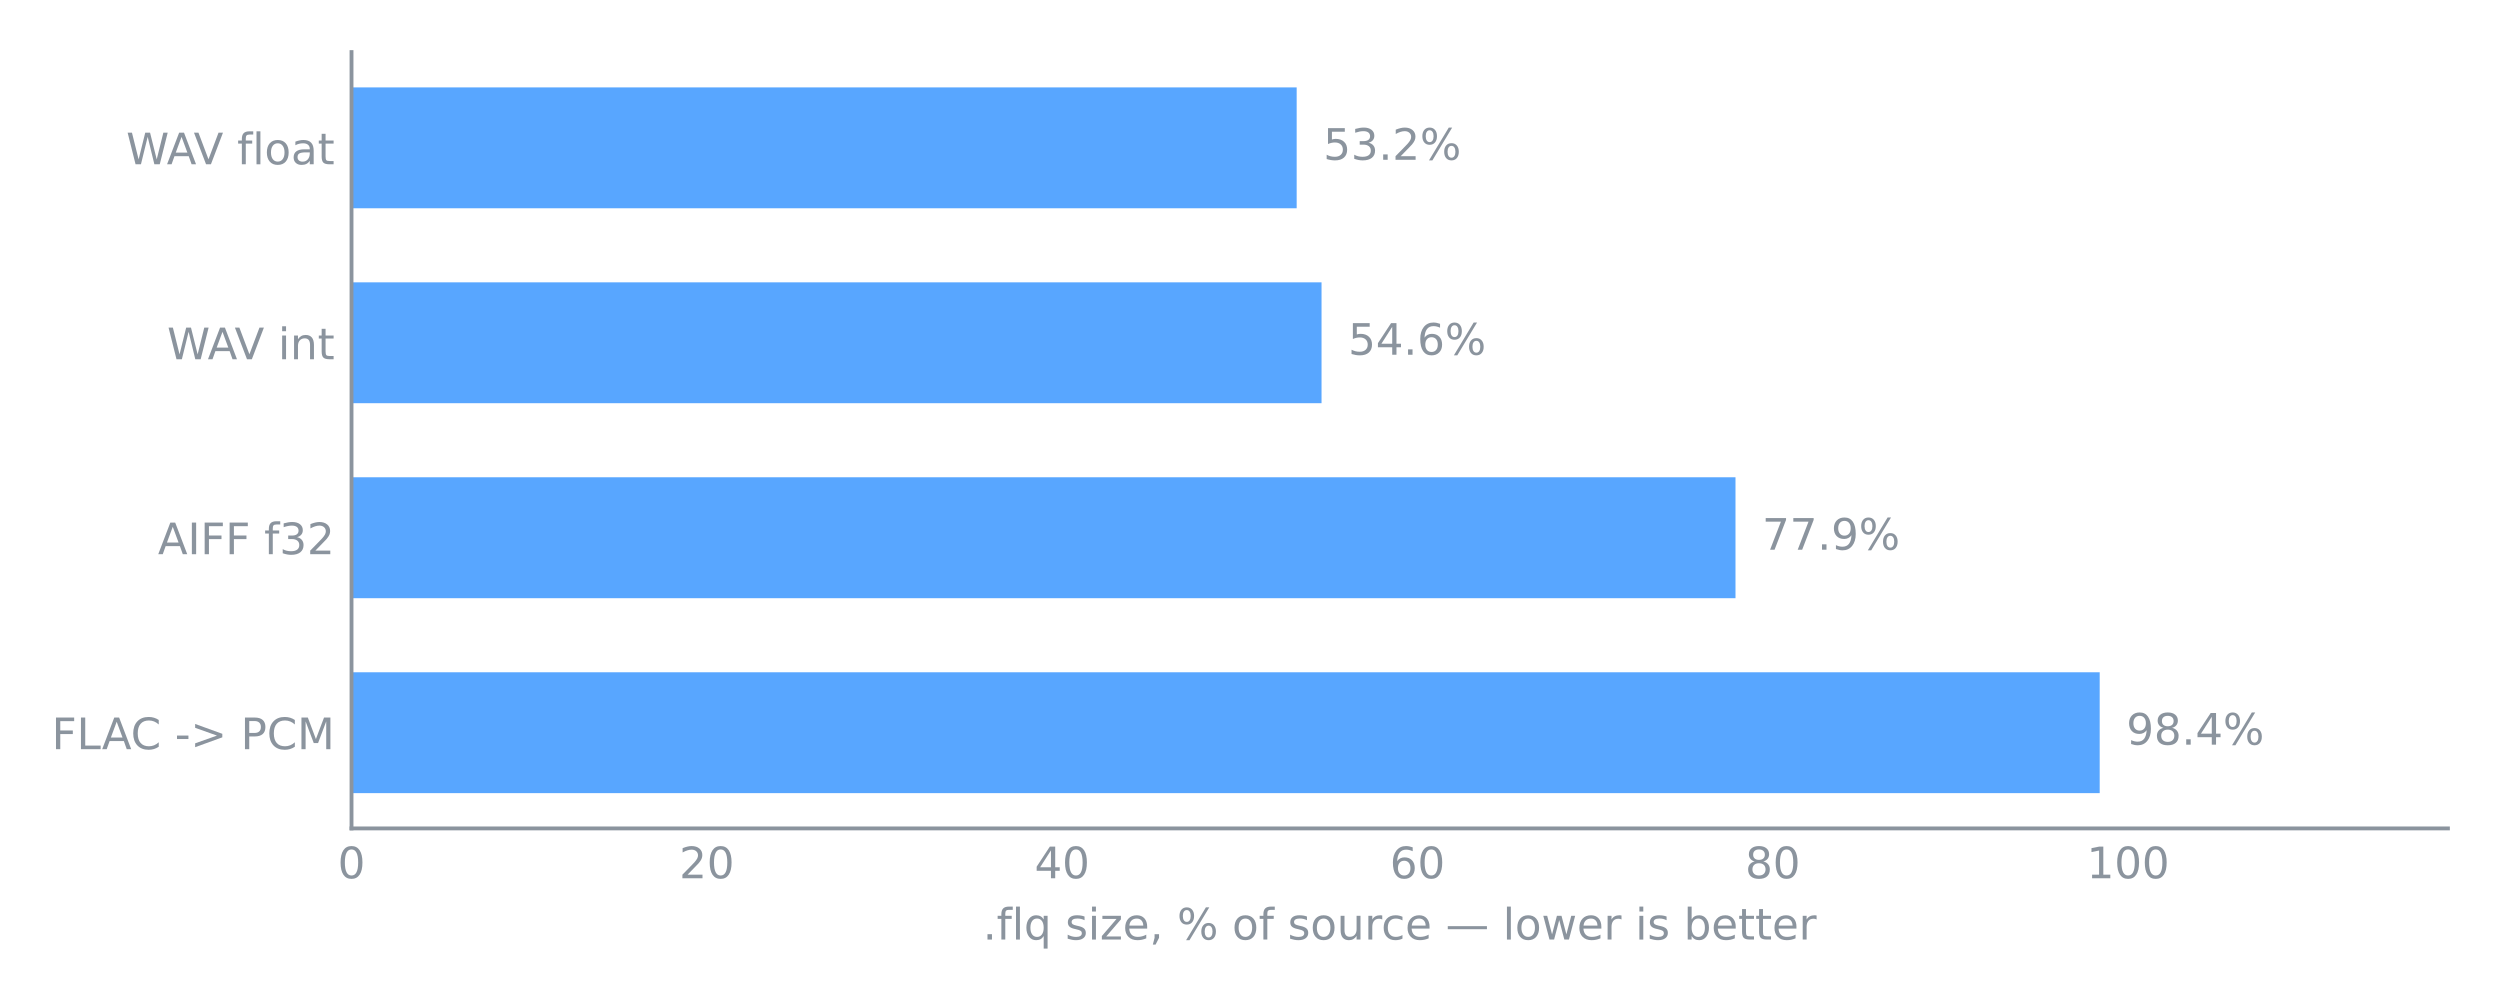
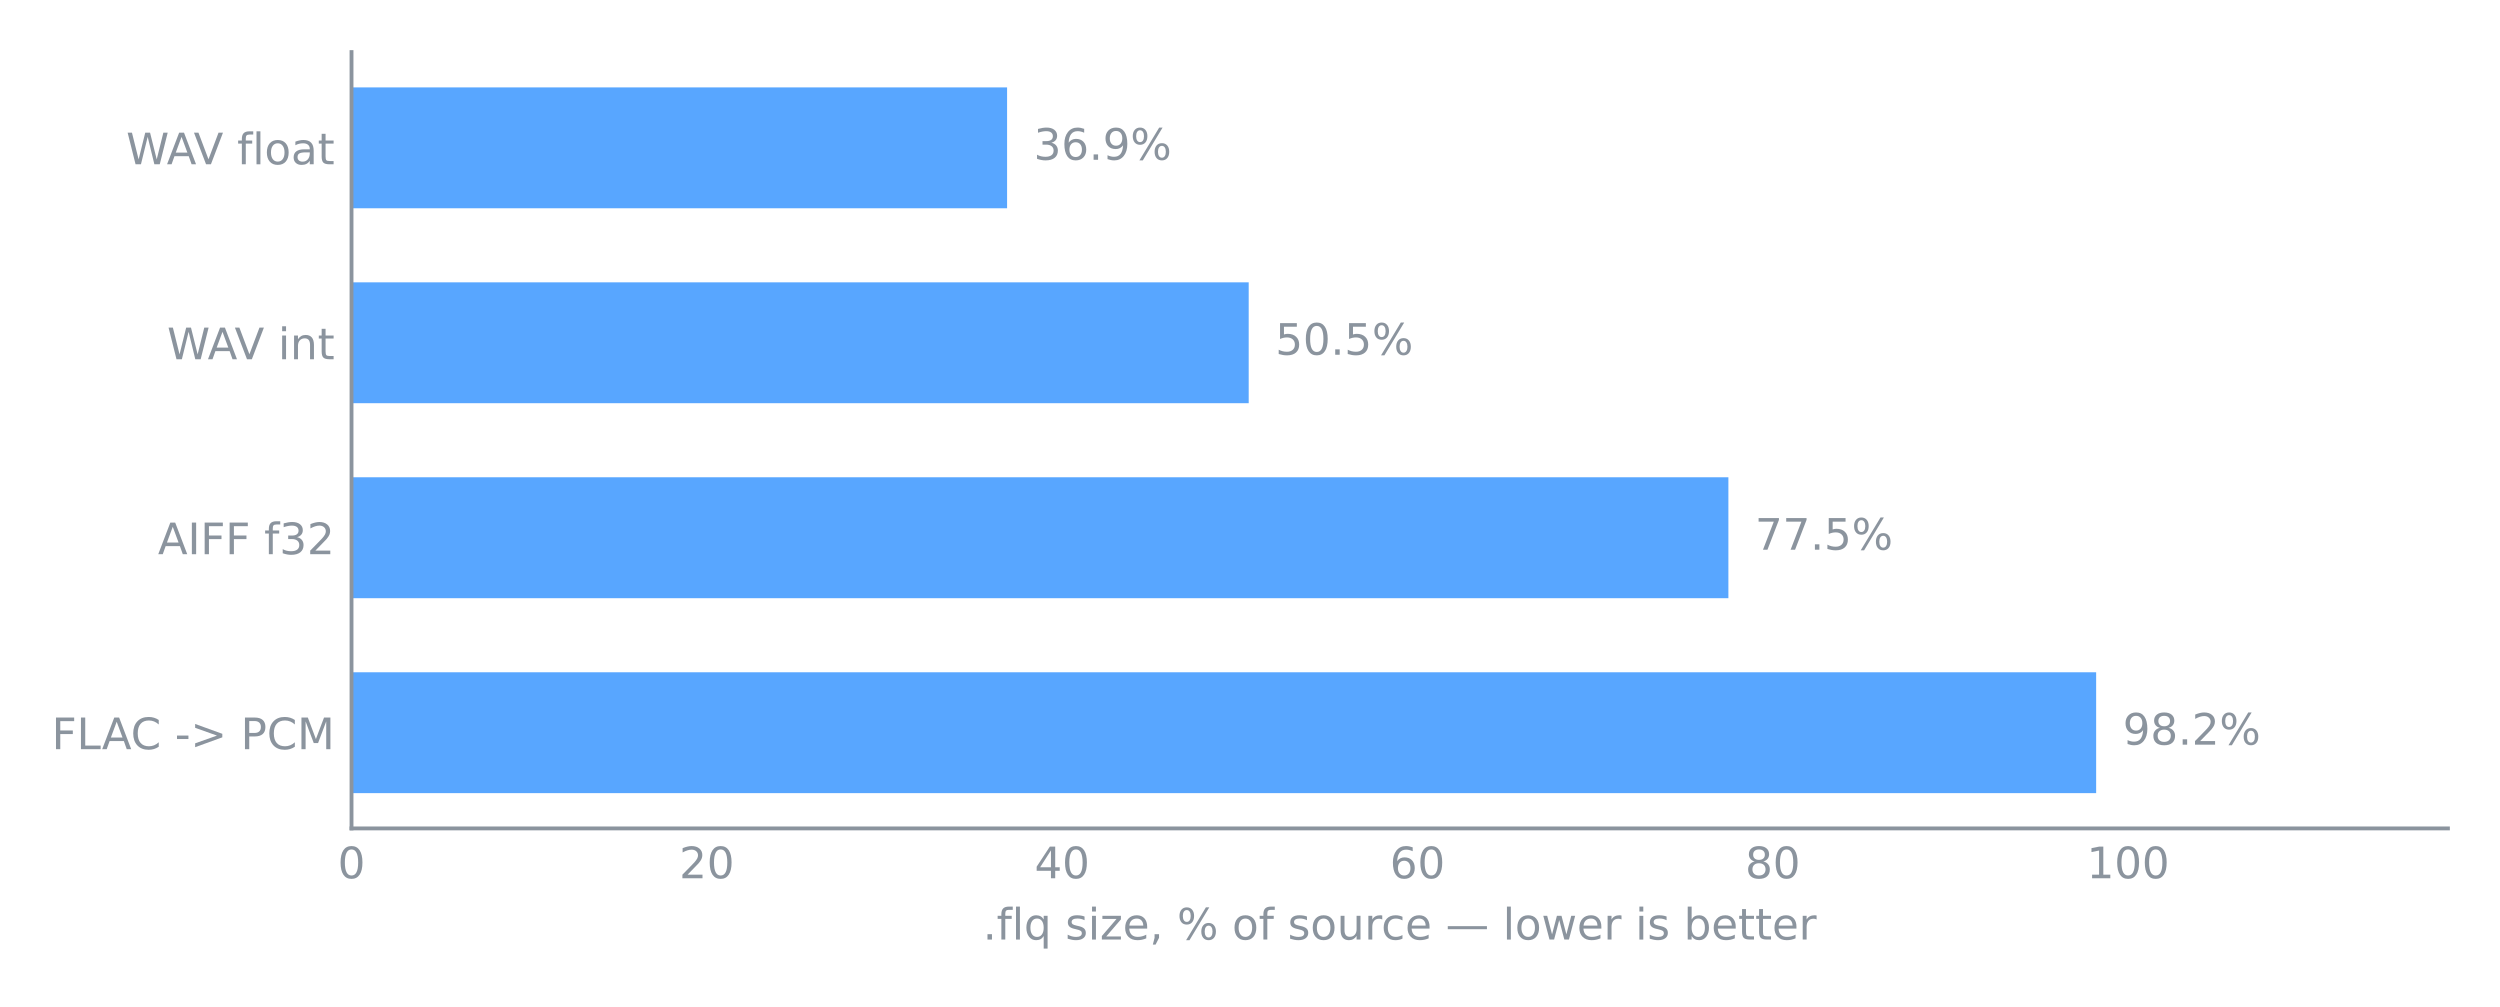
<svg xmlns="http://www.w3.org/2000/svg" xmlns:xlink="http://www.w3.org/1999/xlink" width="518.4pt" height="208.8pt" viewBox="0 0 518.4 208.8" version="1.1">
  <defs>
    <style type="text/css">*{stroke-linejoin: round; stroke-linecap: butt}</style>
  </defs>
  <g id="figure_1">
    <g id="patch_1">
      <path d="M 0 208.8  L 518.4 208.8  L 518.4 0  L 0 0  L 0 208.8  z " style="fill: none; opacity: 0" />
    </g>
    <g id="axes_1">
      <g id="patch_2">
        <path d="M 72.89 171.78  L 507.6 171.78  L 507.6 10.8  L 72.89 10.8  L 72.89 171.78  z " style="fill: none" />
      </g>
      <g id="patch_3">
-         <path d="M 72.89 164.463  L 435.394 164.463  L 435.394 139.398  L 72.89 139.398  z " clip-path="url(#p60b05f3a0f)" style="fill: #58a6ff" />
+         <path d="M 72.89 164.463  L 434.657 164.463  L 434.657 139.398  L 72.89 139.398  z " clip-path="url(#p7e14971dd2)" style="fill: #58a6ff" />
      </g>
      <g id="patch_4">
-         <path d="M 72.89 124.036  L 359.872 124.036  L 359.872 98.971  L 72.89 98.971  z " clip-path="url(#p60b05f3a0f)" style="fill: #58a6ff" />
+         <path d="M 72.89 124.036  L 358.399 124.036  L 358.399 98.971  L 72.89 98.971  z " clip-path="url(#p7e14971dd2)" style="fill: #58a6ff" />
      </g>
      <g id="patch_5">
-         <path d="M 72.89 83.609  L 274.035 83.609  L 274.035 58.544  L 72.89 58.544  z " clip-path="url(#p60b05f3a0f)" style="fill: #58a6ff" />
+         <path d="M 72.89 83.609  L 258.931 83.609  L 258.931 58.544  L 72.89 58.544  z " clip-path="url(#p7e14971dd2)" style="fill: #58a6ff" />
      </g>
      <g id="patch_6">
-         <path d="M 72.89 43.182  L 268.878 43.182  L 268.878 18.117  L 72.89 18.117  z " clip-path="url(#p60b05f3a0f)" style="fill: #58a6ff" />
+         <path d="M 72.89 43.182  L 208.829 43.182  L 208.829 18.117  L 72.89 18.117  z " clip-path="url(#p7e14971dd2)" style="fill: #58a6ff" />
      </g>
      <g id="matplotlib.axis_1">
        <g id="xtick_1">
          <g id="line2d_1" />
          <g id="text_1">
            <g style="fill: #8b949e" transform="translate(70.02688 182.1186) scale(0.09 -0.09)">
              <defs>
                <path id="DejaVuSans-30" d="M 2034 4250  Q 1547 4250 1301 3770  Q 1056 3291 1056 2328  Q 1056 1369 1301 889  Q 1547 409 2034 409  Q 2525 409 2770 889  Q 3016 1369 3016 2328  Q 3016 3291 2770 3770  Q 2525 4250 2034 4250  z M 2034 4750  Q 2819 4750 3233 4129  Q 3647 3509 3647 2328  Q 3647 1150 3233 529  Q 2819 -91 2034 -91  Q 1250 -91 836 529  Q 422 1150 422 2328  Q 422 3509 836 4129  Q 1250 4750 2034 4750  z " transform="scale(0.015625)" />
              </defs>
              <use xlink:href="#DejaVuSans-30" />
            </g>
          </g>
        </g>
        <g id="xtick_2">
          <g id="line2d_2" />
          <g id="text_2">
            <g style="fill: #8b949e" transform="translate(140.8434 182.1186) scale(0.09 -0.09)">
              <defs>
                <path id="DejaVuSans-32" d="M 1228 531  L 3431 531  L 3431 0  L 469 0  L 469 531  Q 828 903 1448 1529  Q 2069 2156 2228 2338  Q 2531 2678 2651 2914  Q 2772 3150 2772 3378  Q 2772 3750 2511 3984  Q 2250 4219 1831 4219  Q 1534 4219 1204 4116  Q 875 4013 500 3803  L 500 4441  Q 881 4594 1212 4672  Q 1544 4750 1819 4750  Q 2544 4750 2975 4387  Q 3406 4025 3406 3419  Q 3406 3131 3298 2873  Q 3191 2616 2906 2266  Q 2828 2175 2409 1742  Q 1991 1309 1228 531  z " transform="scale(0.015625)" />
              </defs>
              <use xlink:href="#DejaVuSans-32" />
              <use xlink:href="#DejaVuSans-30" transform="translate(63.62305 0)" />
            </g>
          </g>
        </g>
        <g id="xtick_3">
          <g id="line2d_3" />
          <g id="text_3">
            <g style="fill: #8b949e" transform="translate(214.5231 182.1186) scale(0.09 -0.09)">
              <defs>
                <path id="DejaVuSans-34" d="M 2419 4116  L 825 1625  L 2419 1625  L 2419 4116  z M 2253 4666  L 3047 4666  L 3047 1625  L 3713 1625  L 3713 1100  L 3047 1100  L 3047 0  L 2419 0  L 2419 1100  L 313 1100  L 313 1709  L 2253 4666  z " transform="scale(0.015625)" />
              </defs>
              <use xlink:href="#DejaVuSans-34" />
              <use xlink:href="#DejaVuSans-30" transform="translate(63.62305 0)" />
            </g>
          </g>
        </g>
        <g id="xtick_4">
          <g id="line2d_4" />
          <g id="text_4">
            <g style="fill: #8b949e" transform="translate(288.2027 182.1186) scale(0.09 -0.09)">
              <defs>
                <path id="DejaVuSans-36" d="M 2113 2584  Q 1688 2584 1439 2293  Q 1191 2003 1191 1497  Q 1191 994 1439 701  Q 1688 409 2113 409  Q 2538 409 2786 701  Q 3034 994 3034 1497  Q 3034 2003 2786 2293  Q 2538 2584 2113 2584  z M 3366 4563  L 3366 3988  Q 3128 4100 2886 4159  Q 2644 4219 2406 4219  Q 1781 4219 1451 3797  Q 1122 3375 1075 2522  Q 1259 2794 1537 2939  Q 1816 3084 2150 3084  Q 2853 3084 3261 2657  Q 3669 2231 3669 1497  Q 3669 778 3244 343  Q 2819 -91 2113 -91  Q 1303 -91 875 529  Q 447 1150 447 2328  Q 447 3434 972 4092  Q 1497 4750 2381 4750  Q 2619 4750 2861 4703  Q 3103 4656 3366 4563  z " transform="scale(0.015625)" />
              </defs>
              <use xlink:href="#DejaVuSans-36" />
              <use xlink:href="#DejaVuSans-30" transform="translate(63.62305 0)" />
            </g>
          </g>
        </g>
        <g id="xtick_5">
          <g id="line2d_5" />
          <g id="text_5">
            <g style="fill: #8b949e" transform="translate(361.8824 182.1186) scale(0.09 -0.09)">
              <defs>
                <path id="DejaVuSans-38" d="M 2034 2216  Q 1584 2216 1326 1975  Q 1069 1734 1069 1313  Q 1069 891 1326 650  Q 1584 409 2034 409  Q 2484 409 2743 651  Q 3003 894 3003 1313  Q 3003 1734 2745 1975  Q 2488 2216 2034 2216  z M 1403 2484  Q 997 2584 770 2862  Q 544 3141 544 3541  Q 544 4100 942 4425  Q 1341 4750 2034 4750  Q 2731 4750 3128 4425  Q 3525 4100 3525 3541  Q 3525 3141 3298 2862  Q 3072 2584 2669 2484  Q 3125 2378 3379 2068  Q 3634 1759 3634 1313  Q 3634 634 3220 271  Q 2806 -91 2034 -91  Q 1263 -91 848 271  Q 434 634 434 1313  Q 434 1759 690 2068  Q 947 2378 1403 2484  z M 1172 3481  Q 1172 3119 1398 2916  Q 1625 2713 2034 2713  Q 2441 2713 2670 2916  Q 2900 3119 2900 3481  Q 2900 3844 2670 4047  Q 2441 4250 2034 4250  Q 1625 4250 1398 4047  Q 1172 3844 1172 3481  z " transform="scale(0.015625)" />
              </defs>
              <use xlink:href="#DejaVuSans-38" />
              <use xlink:href="#DejaVuSans-30" transform="translate(63.62305 0)" />
            </g>
          </g>
        </g>
        <g id="xtick_6">
          <g id="line2d_6" />
          <g id="text_6">
            <g style="fill: #8b949e" transform="translate(432.6989 182.1186) scale(0.09 -0.09)">
              <defs>
                <path id="DejaVuSans-31" d="M 794 531  L 1825 531  L 1825 4091  L 703 3866  L 703 4441  L 1819 4666  L 2450 4666  L 2450 531  L 3481 531  L 3481 0  L 794 0  L 794 531  z " transform="scale(0.015625)" />
              </defs>
              <use xlink:href="#DejaVuSans-31" />
              <use xlink:href="#DejaVuSans-30" transform="translate(63.62305 0)" />
              <use xlink:href="#DejaVuSans-30" transform="translate(127.2461 0)" />
            </g>
          </g>
        </g>
        <g id="text_7">
          <g style="fill: #8b949e" transform="translate(203.8028 194.8289) scale(0.09 -0.09)">
            <defs>
              <path id="DejaVuSans-2e" d="M 684 794  L 1344 794  L 1344 0  L 684 0  L 684 794  z " transform="scale(0.015625)" />
              <path id="DejaVuSans-66" d="M 2375 4863  L 2375 4384  L 1825 4384  Q 1516 4384 1395 4259  Q 1275 4134 1275 3809  L 1275 3500  L 2222 3500  L 2222 3053  L 1275 3053  L 1275 0  L 697 0  L 697 3053  L 147 3053  L 147 3500  L 697 3500  L 697 3744  Q 697 4328 969 4595  Q 1241 4863 1831 4863  L 2375 4863  z " transform="scale(0.015625)" />
              <path id="DejaVuSans-6c" d="M 603 4863  L 1178 4863  L 1178 0  L 603 0  L 603 4863  z " transform="scale(0.015625)" />
              <path id="DejaVuSans-71" d="M 947 1747  Q 947 1113 1208 752  Q 1469 391 1925 391  Q 2381 391 2643 752  Q 2906 1113 2906 1747  Q 2906 2381 2643 2742  Q 2381 3103 1925 3103  Q 1469 3103 1208 2742  Q 947 2381 947 1747  z M 2906 525  Q 2725 213 2448 61  Q 2172 -91 1784 -91  Q 1150 -91 751 415  Q 353 922 353 1747  Q 353 2572 751 3078  Q 1150 3584 1784 3584  Q 2172 3584 2448 3432  Q 2725 3281 2906 2969  L 2906 3500  L 3481 3500  L 3481 -1331  L 2906 -1331  L 2906 525  z " transform="scale(0.015625)" />
              <path id="DejaVuSans-20" transform="scale(0.015625)" />
              <path id="DejaVuSans-73" d="M 2834 3397  L 2834 2853  Q 2591 2978 2328 3040  Q 2066 3103 1784 3103  Q 1356 3103 1142 2972  Q 928 2841 928 2578  Q 928 2378 1081 2264  Q 1234 2150 1697 2047  L 1894 2003  Q 2506 1872 2764 1633  Q 3022 1394 3022 966  Q 3022 478 2636 193  Q 2250 -91 1575 -91  Q 1294 -91 989 -36  Q 684 19 347 128  L 347 722  Q 666 556 975 473  Q 1284 391 1588 391  Q 1994 391 2212 530  Q 2431 669 2431 922  Q 2431 1156 2273 1281  Q 2116 1406 1581 1522  L 1381 1569  Q 847 1681 609 1914  Q 372 2147 372 2553  Q 372 3047 722 3315  Q 1072 3584 1716 3584  Q 2034 3584 2315 3537  Q 2597 3491 2834 3397  z " transform="scale(0.015625)" />
              <path id="DejaVuSans-69" d="M 603 3500  L 1178 3500  L 1178 0  L 603 0  L 603 3500  z M 603 4863  L 1178 4863  L 1178 4134  L 603 4134  L 603 4863  z " transform="scale(0.015625)" />
              <path id="DejaVuSans-7a" d="M 353 3500  L 3084 3500  L 3084 2975  L 922 459  L 3084 459  L 3084 0  L 275 0  L 275 525  L 2438 3041  L 353 3041  L 353 3500  z " transform="scale(0.015625)" />
              <path id="DejaVuSans-65" d="M 3597 1894  L 3597 1613  L 953 1613  Q 991 1019 1311 708  Q 1631 397 2203 397  Q 2534 397 2845 478  Q 3156 559 3463 722  L 3463 178  Q 3153 47 2828 -22  Q 2503 -91 2169 -91  Q 1331 -91 842 396  Q 353 884 353 1716  Q 353 2575 817 3079  Q 1281 3584 2069 3584  Q 2775 3584 3186 3129  Q 3597 2675 3597 1894  z M 3022 2063  Q 3016 2534 2758 2815  Q 2500 3097 2075 3097  Q 1594 3097 1305 2825  Q 1016 2553 972 2059  L 3022 2063  z " transform="scale(0.015625)" />
              <path id="DejaVuSans-2c" d="M 750 794  L 1409 794  L 1409 256  L 897 -744  L 494 -744  L 750 256  L 750 794  z " transform="scale(0.015625)" />
              <path id="DejaVuSans-25" d="M 4653 2053  Q 4381 2053 4226 1822  Q 4072 1591 4072 1178  Q 4072 772 4226 539  Q 4381 306 4653 306  Q 4919 306 5073 539  Q 5228 772 5228 1178  Q 5228 1588 5073 1820  Q 4919 2053 4653 2053  z M 4653 2450  Q 5147 2450 5437 2106  Q 5728 1763 5728 1178  Q 5728 594 5436 251  Q 5144 -91 4653 -91  Q 4153 -91 3862 251  Q 3572 594 3572 1178  Q 3572 1766 3864 2108  Q 4156 2450 4653 2450  z M 1428 4353  Q 1159 4353 1004 4120  Q 850 3888 850 3481  Q 850 3069 1003 2837  Q 1156 2606 1428 2606  Q 1700 2606 1854 2837  Q 2009 3069 2009 3481  Q 2009 3884 1853 4118  Q 1697 4353 1428 4353  z M 4250 4750  L 4750 4750  L 1831 -91  L 1331 -91  L 4250 4750  z M 1428 4750  Q 1922 4750 2215 4408  Q 2509 4066 2509 3481  Q 2509 2891 2217 2550  Q 1925 2209 1428 2209  Q 931 2209 642 2551  Q 353 2894 353 3481  Q 353 4063 643 4406  Q 934 4750 1428 4750  z " transform="scale(0.015625)" />
              <path id="DejaVuSans-6f" d="M 1959 3097  Q 1497 3097 1228 2736  Q 959 2375 959 1747  Q 959 1119 1226 758  Q 1494 397 1959 397  Q 2419 397 2687 759  Q 2956 1122 2956 1747  Q 2956 2369 2687 2733  Q 2419 3097 1959 3097  z M 1959 3584  Q 2709 3584 3137 3096  Q 3566 2609 3566 1747  Q 3566 888 3137 398  Q 2709 -91 1959 -91  Q 1206 -91 779 398  Q 353 888 353 1747  Q 353 2609 779 3096  Q 1206 3584 1959 3584  z " transform="scale(0.015625)" />
              <path id="DejaVuSans-75" d="M 544 1381  L 544 3500  L 1119 3500  L 1119 1403  Q 1119 906 1312 657  Q 1506 409 1894 409  Q 2359 409 2629 706  Q 2900 1003 2900 1516  L 2900 3500  L 3475 3500  L 3475 0  L 2900 0  L 2900 538  Q 2691 219 2414 64  Q 2138 -91 1772 -91  Q 1169 -91 856 284  Q 544 659 544 1381  z M 1991 3584  L 1991 3584  z " transform="scale(0.015625)" />
              <path id="DejaVuSans-72" d="M 2631 2963  Q 2534 3019 2420 3045  Q 2306 3072 2169 3072  Q 1681 3072 1420 2755  Q 1159 2438 1159 1844  L 1159 0  L 581 0  L 581 3500  L 1159 3500  L 1159 2956  Q 1341 3275 1631 3429  Q 1922 3584 2338 3584  Q 2397 3584 2469 3576  Q 2541 3569 2628 3553  L 2631 2963  z " transform="scale(0.015625)" />
              <path id="DejaVuSans-63" d="M 3122 3366  L 3122 2828  Q 2878 2963 2633 3030  Q 2388 3097 2138 3097  Q 1578 3097 1268 2742  Q 959 2388 959 1747  Q 959 1106 1268 751  Q 1578 397 2138 397  Q 2388 397 2633 464  Q 2878 531 3122 666  L 3122 134  Q 2881 22 2623 -34  Q 2366 -91 2075 -91  Q 1284 -91 818 406  Q 353 903 353 1747  Q 353 2603 823 3093  Q 1294 3584 2113 3584  Q 2378 3584 2631 3529  Q 2884 3475 3122 3366  z " transform="scale(0.015625)" />
              <path id="DejaVuSans-2014" d="M 313 1978  L 6088 1978  L 6088 1528  L 313 1528  L 313 1978  z " transform="scale(0.015625)" />
              <path id="DejaVuSans-77" d="M 269 3500  L 844 3500  L 1563 769  L 2278 3500  L 2956 3500  L 3675 769  L 4391 3500  L 4966 3500  L 4050 0  L 3372 0  L 2619 2869  L 1863 0  L 1184 0  L 269 3500  z " transform="scale(0.015625)" />
              <path id="DejaVuSans-62" d="M 3116 1747  Q 3116 2381 2855 2742  Q 2594 3103 2138 3103  Q 1681 3103 1420 2742  Q 1159 2381 1159 1747  Q 1159 1113 1420 752  Q 1681 391 2138 391  Q 2594 391 2855 752  Q 3116 1113 3116 1747  z M 1159 2969  Q 1341 3281 1617 3432  Q 1894 3584 2278 3584  Q 2916 3584 3314 3078  Q 3713 2572 3713 1747  Q 3713 922 3314 415  Q 2916 -91 2278 -91  Q 1894 -91 1617 61  Q 1341 213 1159 525  L 1159 0  L 581 0  L 581 4863  L 1159 4863  L 1159 2969  z " transform="scale(0.015625)" />
              <path id="DejaVuSans-74" d="M 1172 4494  L 1172 3500  L 2356 3500  L 2356 3053  L 1172 3053  L 1172 1153  Q 1172 725 1289 603  Q 1406 481 1766 481  L 2356 481  L 2356 0  L 1766 0  Q 1100 0 847 248  Q 594 497 594 1153  L 594 3053  L 172 3053  L 172 3500  L 594 3500  L 594 4494  L 1172 4494  z " transform="scale(0.015625)" />
            </defs>
            <use xlink:href="#DejaVuSans-2e" />
            <use xlink:href="#DejaVuSans-66" transform="translate(31.78711 0)" />
            <use xlink:href="#DejaVuSans-6c" transform="translate(66.99219 0)" />
            <use xlink:href="#DejaVuSans-71" transform="translate(94.77539 0)" />
            <use xlink:href="#DejaVuSans-20" transform="translate(158.252 0)" />
            <use xlink:href="#DejaVuSans-73" transform="translate(190.0391 0)" />
            <use xlink:href="#DejaVuSans-69" transform="translate(242.1387 0)" />
            <use xlink:href="#DejaVuSans-7a" transform="translate(269.9219 0)" />
            <use xlink:href="#DejaVuSans-65" transform="translate(322.4121 0)" />
            <use xlink:href="#DejaVuSans-2c" transform="translate(383.9355 0)" />
            <use xlink:href="#DejaVuSans-20" transform="translate(415.7227 0)" />
            <use xlink:href="#DejaVuSans-25" transform="translate(447.5098 0)" />
            <use xlink:href="#DejaVuSans-20" transform="translate(542.5293 0)" />
            <use xlink:href="#DejaVuSans-6f" transform="translate(574.3164 0)" />
            <use xlink:href="#DejaVuSans-66" transform="translate(635.498 0)" />
            <use xlink:href="#DejaVuSans-20" transform="translate(670.7031 0)" />
            <use xlink:href="#DejaVuSans-73" transform="translate(702.4902 0)" />
            <use xlink:href="#DejaVuSans-6f" transform="translate(754.5898 0)" />
            <use xlink:href="#DejaVuSans-75" transform="translate(815.7715 0)" />
            <use xlink:href="#DejaVuSans-72" transform="translate(879.1504 0)" />
            <use xlink:href="#DejaVuSans-63" transform="translate(918.0137 0)" />
            <use xlink:href="#DejaVuSans-65" transform="translate(972.9941 0)" />
            <use xlink:href="#DejaVuSans-20" transform="translate(1034.518 0)" />
            <use xlink:href="#DejaVuSans-2014" transform="translate(1066.305 0)" />
            <use xlink:href="#DejaVuSans-20" transform="translate(1166.305 0)" />
            <use xlink:href="#DejaVuSans-6c" transform="translate(1198.092 0)" />
            <use xlink:href="#DejaVuSans-6f" transform="translate(1225.875 0)" />
            <use xlink:href="#DejaVuSans-77" transform="translate(1287.057 0)" />
            <use xlink:href="#DejaVuSans-65" transform="translate(1368.844 0)" />
            <use xlink:href="#DejaVuSans-72" transform="translate(1430.367 0)" />
            <use xlink:href="#DejaVuSans-20" transform="translate(1471.48 0)" />
            <use xlink:href="#DejaVuSans-69" transform="translate(1503.268 0)" />
            <use xlink:href="#DejaVuSans-73" transform="translate(1531.051 0)" />
            <use xlink:href="#DejaVuSans-20" transform="translate(1583.15 0)" />
            <use xlink:href="#DejaVuSans-62" transform="translate(1614.938 0)" />
            <use xlink:href="#DejaVuSans-65" transform="translate(1678.414 0)" />
            <use xlink:href="#DejaVuSans-74" transform="translate(1739.938 0)" />
            <use xlink:href="#DejaVuSans-74" transform="translate(1779.146 0)" />
            <use xlink:href="#DejaVuSans-65" transform="translate(1818.355 0)" />
            <use xlink:href="#DejaVuSans-72" transform="translate(1879.879 0)" />
          </g>
        </g>
      </g>
      <g id="matplotlib.axis_2">
        <g id="ytick_1">
          <g id="line2d_7" />
          <g id="text_8">
            <g style="fill: #8b949e" transform="translate(10.72687 155.3497) scale(0.09 -0.09)">
              <defs>
                <path id="DejaVuSans-46" d="M 628 4666  L 3309 4666  L 3309 4134  L 1259 4134  L 1259 2759  L 3109 2759  L 3109 2228  L 1259 2228  L 1259 0  L 628 0  L 628 4666  z " transform="scale(0.015625)" />
                <path id="DejaVuSans-4c" d="M 628 4666  L 1259 4666  L 1259 531  L 3531 531  L 3531 0  L 628 0  L 628 4666  z " transform="scale(0.015625)" />
                <path id="DejaVuSans-41" d="M 2188 4044  L 1331 1722  L 3047 1722  L 2188 4044  z M 1831 4666  L 2547 4666  L 4325 0  L 3669 0  L 3244 1197  L 1141 1197  L 716 0  L 50 0  L 1831 4666  z " transform="scale(0.015625)" />
                <path id="DejaVuSans-43" d="M 4122 4306  L 4122 3641  Q 3803 3938 3442 4084  Q 3081 4231 2675 4231  Q 1875 4231 1450 3742  Q 1025 3253 1025 2328  Q 1025 1406 1450 917  Q 1875 428 2675 428  Q 3081 428 3442 575  Q 3803 722 4122 1019  L 4122 359  Q 3791 134 3420 21  Q 3050 -91 2638 -91  Q 1578 -91 968 557  Q 359 1206 359 2328  Q 359 3453 968 4101  Q 1578 4750 2638 4750  Q 3056 4750 3426 4639  Q 3797 4528 4122 4306  z " transform="scale(0.015625)" />
                <path id="DejaVuSans-2d" d="M 313 2009  L 1997 2009  L 1997 1497  L 313 1497  L 313 2009  z " transform="scale(0.015625)" />
                <path id="DejaVuSans-3e" d="M 678 3150  L 678 3719  L 4684 2266  L 4684 1747  L 678 294  L 678 863  L 3897 2003  L 678 3150  z " transform="scale(0.015625)" />
                <path id="DejaVuSans-50" d="M 1259 4147  L 1259 2394  L 2053 2394  Q 2494 2394 2734 2622  Q 2975 2850 2975 3272  Q 2975 3691 2734 3919  Q 2494 4147 2053 4147  L 1259 4147  z M 628 4666  L 2053 4666  Q 2838 4666 3239 4311  Q 3641 3956 3641 3272  Q 3641 2581 3239 2228  Q 2838 1875 2053 1875  L 1259 1875  L 1259 0  L 628 0  L 628 4666  z " transform="scale(0.015625)" />
                <path id="DejaVuSans-4d" d="M 628 4666  L 1569 4666  L 2759 1491  L 3956 4666  L 4897 4666  L 4897 0  L 4281 0  L 4281 4097  L 3078 897  L 2444 897  L 1241 4097  L 1241 0  L 628 0  L 628 4666  z " transform="scale(0.015625)" />
              </defs>
              <use xlink:href="#DejaVuSans-46" />
              <use xlink:href="#DejaVuSans-4c" transform="translate(57.51953 0)" />
              <use xlink:href="#DejaVuSans-41" transform="translate(115.4824 0)" />
              <use xlink:href="#DejaVuSans-43" transform="translate(182.1406 0)" />
              <use xlink:href="#DejaVuSans-20" transform="translate(251.9648 0)" />
              <use xlink:href="#DejaVuSans-2d" transform="translate(283.752 0)" />
              <use xlink:href="#DejaVuSans-3e" transform="translate(319.8359 0)" />
              <use xlink:href="#DejaVuSans-20" transform="translate(403.625 0)" />
              <use xlink:href="#DejaVuSans-50" transform="translate(435.4121 0)" />
              <use xlink:href="#DejaVuSans-43" transform="translate(495.7148 0)" />
              <use xlink:href="#DejaVuSans-4d" transform="translate(565.5391 0)" />
            </g>
          </g>
        </g>
        <g id="ytick_2">
          <g id="line2d_8" />
          <g id="text_9">
            <g style="fill: #8b949e" transform="translate(32.74453 114.9228) scale(0.09 -0.09)">
              <defs>
                <path id="DejaVuSans-49" d="M 628 4666  L 1259 4666  L 1259 0  L 628 0  L 628 4666  z " transform="scale(0.015625)" />
                <path id="DejaVuSans-33" d="M 2597 2516  Q 3050 2419 3304 2112  Q 3559 1806 3559 1356  Q 3559 666 3084 287  Q 2609 -91 1734 -91  Q 1441 -91 1130 -33  Q 819 25 488 141  L 488 750  Q 750 597 1062 519  Q 1375 441 1716 441  Q 2309 441 2620 675  Q 2931 909 2931 1356  Q 2931 1769 2642 2001  Q 2353 2234 1838 2234  L 1294 2234  L 1294 2753  L 1863 2753  Q 2328 2753 2575 2939  Q 2822 3125 2822 3475  Q 2822 3834 2567 4026  Q 2313 4219 1838 4219  Q 1578 4219 1281 4162  Q 984 4106 628 3988  L 628 4550  Q 988 4650 1302 4700  Q 1616 4750 1894 4750  Q 2613 4750 3031 4423  Q 3450 4097 3450 3541  Q 3450 3153 3228 2886  Q 3006 2619 2597 2516  z " transform="scale(0.015625)" />
              </defs>
              <use xlink:href="#DejaVuSans-41" />
              <use xlink:href="#DejaVuSans-49" transform="translate(68.4082 0)" />
              <use xlink:href="#DejaVuSans-46" transform="translate(97.90039 0)" />
              <use xlink:href="#DejaVuSans-46" transform="translate(155.4199 0)" />
              <use xlink:href="#DejaVuSans-20" transform="translate(212.9395 0)" />
              <use xlink:href="#DejaVuSans-66" transform="translate(244.7266 0)" />
              <use xlink:href="#DejaVuSans-33" transform="translate(279.9316 0)" />
              <use xlink:href="#DejaVuSans-32" transform="translate(343.5547 0)" />
            </g>
          </g>
        </g>
        <g id="ytick_3">
          <g id="line2d_9" />
          <g id="text_10">
            <g style="fill: #8b949e" transform="translate(34.65422 74.49584) scale(0.09 -0.09)">
              <defs>
                <path id="DejaVuSans-57" d="M 213 4666  L 850 4666  L 1831 722  L 2809 4666  L 3519 4666  L 4500 722  L 5478 4666  L 6119 4666  L 4947 0  L 4153 0  L 3169 4050  L 2175 0  L 1381 0  L 213 4666  z " transform="scale(0.015625)" />
                <path id="DejaVuSans-56" d="M 1831 0  L 50 4666  L 709 4666  L 2188 738  L 3669 4666  L 4325 4666  L 2547 0  L 1831 0  z " transform="scale(0.015625)" />
                <path id="DejaVuSans-6e" d="M 3513 2113  L 3513 0  L 2938 0  L 2938 2094  Q 2938 2591 2744 2837  Q 2550 3084 2163 3084  Q 1697 3084 1428 2787  Q 1159 2491 1159 1978  L 1159 0  L 581 0  L 581 3500  L 1159 3500  L 1159 2956  Q 1366 3272 1645 3428  Q 1925 3584 2291 3584  Q 2894 3584 3203 3211  Q 3513 2838 3513 2113  z " transform="scale(0.015625)" />
              </defs>
              <use xlink:href="#DejaVuSans-57" />
              <use xlink:href="#DejaVuSans-41" transform="translate(93.37695 0)" />
              <use xlink:href="#DejaVuSans-56" transform="translate(155.4102 0)" />
              <use xlink:href="#DejaVuSans-20" transform="translate(223.8184 0)" />
              <use xlink:href="#DejaVuSans-69" transform="translate(255.6055 0)" />
              <use xlink:href="#DejaVuSans-6e" transform="translate(283.3887 0)" />
              <use xlink:href="#DejaVuSans-74" transform="translate(346.7676 0)" />
            </g>
          </g>
        </g>
        <g id="ytick_4">
          <g id="line2d_10" />
          <g id="text_11">
            <g style="fill: #8b949e" transform="translate(26.1675 34.06891) scale(0.09 -0.09)">
              <defs>
                <path id="DejaVuSans-61" d="M 2194 1759  Q 1497 1759 1228 1600  Q 959 1441 959 1056  Q 959 750 1161 570  Q 1363 391 1709 391  Q 2188 391 2477 730  Q 2766 1069 2766 1631  L 2766 1759  L 2194 1759  z M 3341 1997  L 3341 0  L 2766 0  L 2766 531  Q 2569 213 2275 61  Q 1981 -91 1556 -91  Q 1019 -91 701 211  Q 384 513 384 1019  Q 384 1609 779 1909  Q 1175 2209 1959 2209  L 2766 2209  L 2766 2266  Q 2766 2663 2505 2880  Q 2244 3097 1772 3097  Q 1472 3097 1187 3025  Q 903 2953 641 2809  L 641 3341  Q 956 3463 1253 3523  Q 1550 3584 1831 3584  Q 2591 3584 2966 3190  Q 3341 2797 3341 1997  z " transform="scale(0.015625)" />
              </defs>
              <use xlink:href="#DejaVuSans-57" />
              <use xlink:href="#DejaVuSans-41" transform="translate(93.37695 0)" />
              <use xlink:href="#DejaVuSans-56" transform="translate(155.4102 0)" />
              <use xlink:href="#DejaVuSans-20" transform="translate(223.8184 0)" />
              <use xlink:href="#DejaVuSans-66" transform="translate(255.6055 0)" />
              <use xlink:href="#DejaVuSans-6c" transform="translate(290.8105 0)" />
              <use xlink:href="#DejaVuSans-6f" transform="translate(318.5938 0)" />
              <use xlink:href="#DejaVuSans-61" transform="translate(379.7754 0)" />
              <use xlink:href="#DejaVuSans-74" transform="translate(441.0547 0)" />
            </g>
          </g>
        </g>
      </g>
      <g id="patch_7">
        <path d="M 72.89 171.78  L 72.89 10.8  " style="fill: none; stroke: #8b949e; stroke-width: 0.8; stroke-linejoin: miter; stroke-linecap: square" />
      </g>
      <g id="patch_8">
        <path d="M 72.89 171.78  L 507.6 171.78  " style="fill: none; stroke: #8b949e; stroke-width: 0.8; stroke-linejoin: miter; stroke-linecap: square" />
      </g>
      <g id="text_12">
-         <g style="fill: #8b949e" transform="translate(440.9199 154.4138) scale(0.09 -0.09)">
+         <g style="fill: #8b949e" transform="translate(440.1831 154.4138) scale(0.09 -0.09)">
          <defs>
            <path id="DejaVuSans-39" d="M 703 97  L 703 672  Q 941 559 1184 500  Q 1428 441 1663 441  Q 2288 441 2617 861  Q 2947 1281 2994 2138  Q 2813 1869 2534 1725  Q 2256 1581 1919 1581  Q 1219 1581 811 2004  Q 403 2428 403 3163  Q 403 3881 828 4315  Q 1253 4750 1959 4750  Q 2769 4750 3195 4129  Q 3622 3509 3622 2328  Q 3622 1225 3098 567  Q 2575 -91 1691 -91  Q 1453 -91 1209 -44  Q 966 3 703 97  z M 1959 2075  Q 2384 2075 2632 2365  Q 2881 2656 2881 3163  Q 2881 3666 2632 3958  Q 2384 4250 1959 4250  Q 1534 4250 1286 3958  Q 1038 3666 1038 3163  Q 1038 2656 1286 2365  Q 1534 2075 1959 2075  z " transform="scale(0.015625)" />
          </defs>
          <use xlink:href="#DejaVuSans-39" />
          <use xlink:href="#DejaVuSans-38" transform="translate(63.62305 0)" />
          <use xlink:href="#DejaVuSans-2e" transform="translate(127.2461 0)" />
-           <use xlink:href="#DejaVuSans-34" transform="translate(159.0332 0)" />
+           <use xlink:href="#DejaVuSans-32" transform="translate(159.0332 0)" />
          <use xlink:href="#DejaVuSans-25" transform="translate(222.6562 0)" />
        </g>
      </g>
      <g id="text_13">
-         <g style="fill: #8b949e" transform="translate(365.3983 113.9869) scale(0.09 -0.09)">
+         <g style="fill: #8b949e" transform="translate(363.9247 113.9869) scale(0.09 -0.09)">
          <defs>
            <path id="DejaVuSans-37" d="M 525 4666  L 3525 4666  L 3525 4397  L 1831 0  L 1172 0  L 2766 4134  L 525 4134  L 525 4666  z " transform="scale(0.015625)" />
+             <path id="DejaVuSans-35" d="M 691 4666  L 3169 4666  L 3169 4134  L 1269 4134  L 1269 2991  Q 1406 3038 1543 3061  Q 1681 3084 1819 3084  Q 2600 3084 3056 2656  Q 3513 2228 3513 1497  Q 3513 744 3044 326  Q 2575 -91 1722 -91  Q 1428 -91 1123 -41  Q 819 9 494 109  L 494 744  Q 775 591 1075 516  Q 1375 441 1709 441  Q 2250 441 2565 725  Q 2881 1009 2881 1497  Q 2881 1984 2565 2268  Q 2250 2553 1709 2553  Q 1456 2553 1204 2497  Q 953 2441 691 2322  L 691 4666  z " transform="scale(0.015625)" />
          </defs>
          <use xlink:href="#DejaVuSans-37" />
          <use xlink:href="#DejaVuSans-37" transform="translate(63.62305 0)" />
          <use xlink:href="#DejaVuSans-2e" transform="translate(127.2461 0)" />
+           <use xlink:href="#DejaVuSans-35" transform="translate(159.0332 0)" />
+           <use xlink:href="#DejaVuSans-25" transform="translate(222.6562 0)" />
+         </g>
+       </g>
+       <g id="text_14">
+         <g style="fill: #8b949e" transform="translate(264.4571 73.55998) scale(0.09 -0.09)">
+           <use xlink:href="#DejaVuSans-35" />
+           <use xlink:href="#DejaVuSans-30" transform="translate(63.62305 0)" />
+           <use xlink:href="#DejaVuSans-2e" transform="translate(127.2461 0)" />
+           <use xlink:href="#DejaVuSans-35" transform="translate(159.0332 0)" />
+           <use xlink:href="#DejaVuSans-25" transform="translate(222.6562 0)" />
+         </g>
+       </g>
+       <g id="text_15">
+         <g style="fill: #8b949e" transform="translate(214.3549 33.13306) scale(0.09 -0.09)">
+           <use xlink:href="#DejaVuSans-33" />
+           <use xlink:href="#DejaVuSans-36" transform="translate(63.62305 0)" />
+           <use xlink:href="#DejaVuSans-2e" transform="translate(127.2461 0)" />
          <use xlink:href="#DejaVuSans-39" transform="translate(159.0332 0)" />
-           <use xlink:href="#DejaVuSans-25" transform="translate(222.6562 0)" />
-         </g>
-       </g>
-       <g id="text_14">
-         <g style="fill: #8b949e" transform="translate(279.5614 73.55998) scale(0.09 -0.09)">
-           <defs>
-             <path id="DejaVuSans-35" d="M 691 4666  L 3169 4666  L 3169 4134  L 1269 4134  L 1269 2991  Q 1406 3038 1543 3061  Q 1681 3084 1819 3084  Q 2600 3084 3056 2656  Q 3513 2228 3513 1497  Q 3513 744 3044 326  Q 2575 -91 1722 -91  Q 1428 -91 1123 -41  Q 819 9 494 109  L 494 744  Q 775 591 1075 516  Q 1375 441 1709 441  Q 2250 441 2565 725  Q 2881 1009 2881 1497  Q 2881 1984 2565 2268  Q 2250 2553 1709 2553  Q 1456 2553 1204 2497  Q 953 2441 691 2322  L 691 4666  z " transform="scale(0.015625)" />
-           </defs>
-           <use xlink:href="#DejaVuSans-35" />
-           <use xlink:href="#DejaVuSans-34" transform="translate(63.62305 0)" />
-           <use xlink:href="#DejaVuSans-2e" transform="translate(127.2461 0)" />
-           <use xlink:href="#DejaVuSans-36" transform="translate(159.0332 0)" />
-           <use xlink:href="#DejaVuSans-25" transform="translate(222.6562 0)" />
-         </g>
-       </g>
-       <g id="text_15">
-         <g style="fill: #8b949e" transform="translate(274.4039 33.13306) scale(0.09 -0.09)">
-           <use xlink:href="#DejaVuSans-35" />
-           <use xlink:href="#DejaVuSans-33" transform="translate(63.62305 0)" />
-           <use xlink:href="#DejaVuSans-2e" transform="translate(127.2461 0)" />
-           <use xlink:href="#DejaVuSans-32" transform="translate(159.0332 0)" />
          <use xlink:href="#DejaVuSans-25" transform="translate(222.6562 0)" />
        </g>
      </g>
    </g>
  </g>
  <defs>
-     <clipPath id="p60b05f3a0f">
+     <clipPath id="p7e14971dd2">
      <rect x="72.89" y="10.8" width="434.71" height="160.98" />
    </clipPath>
  </defs>
</svg>
